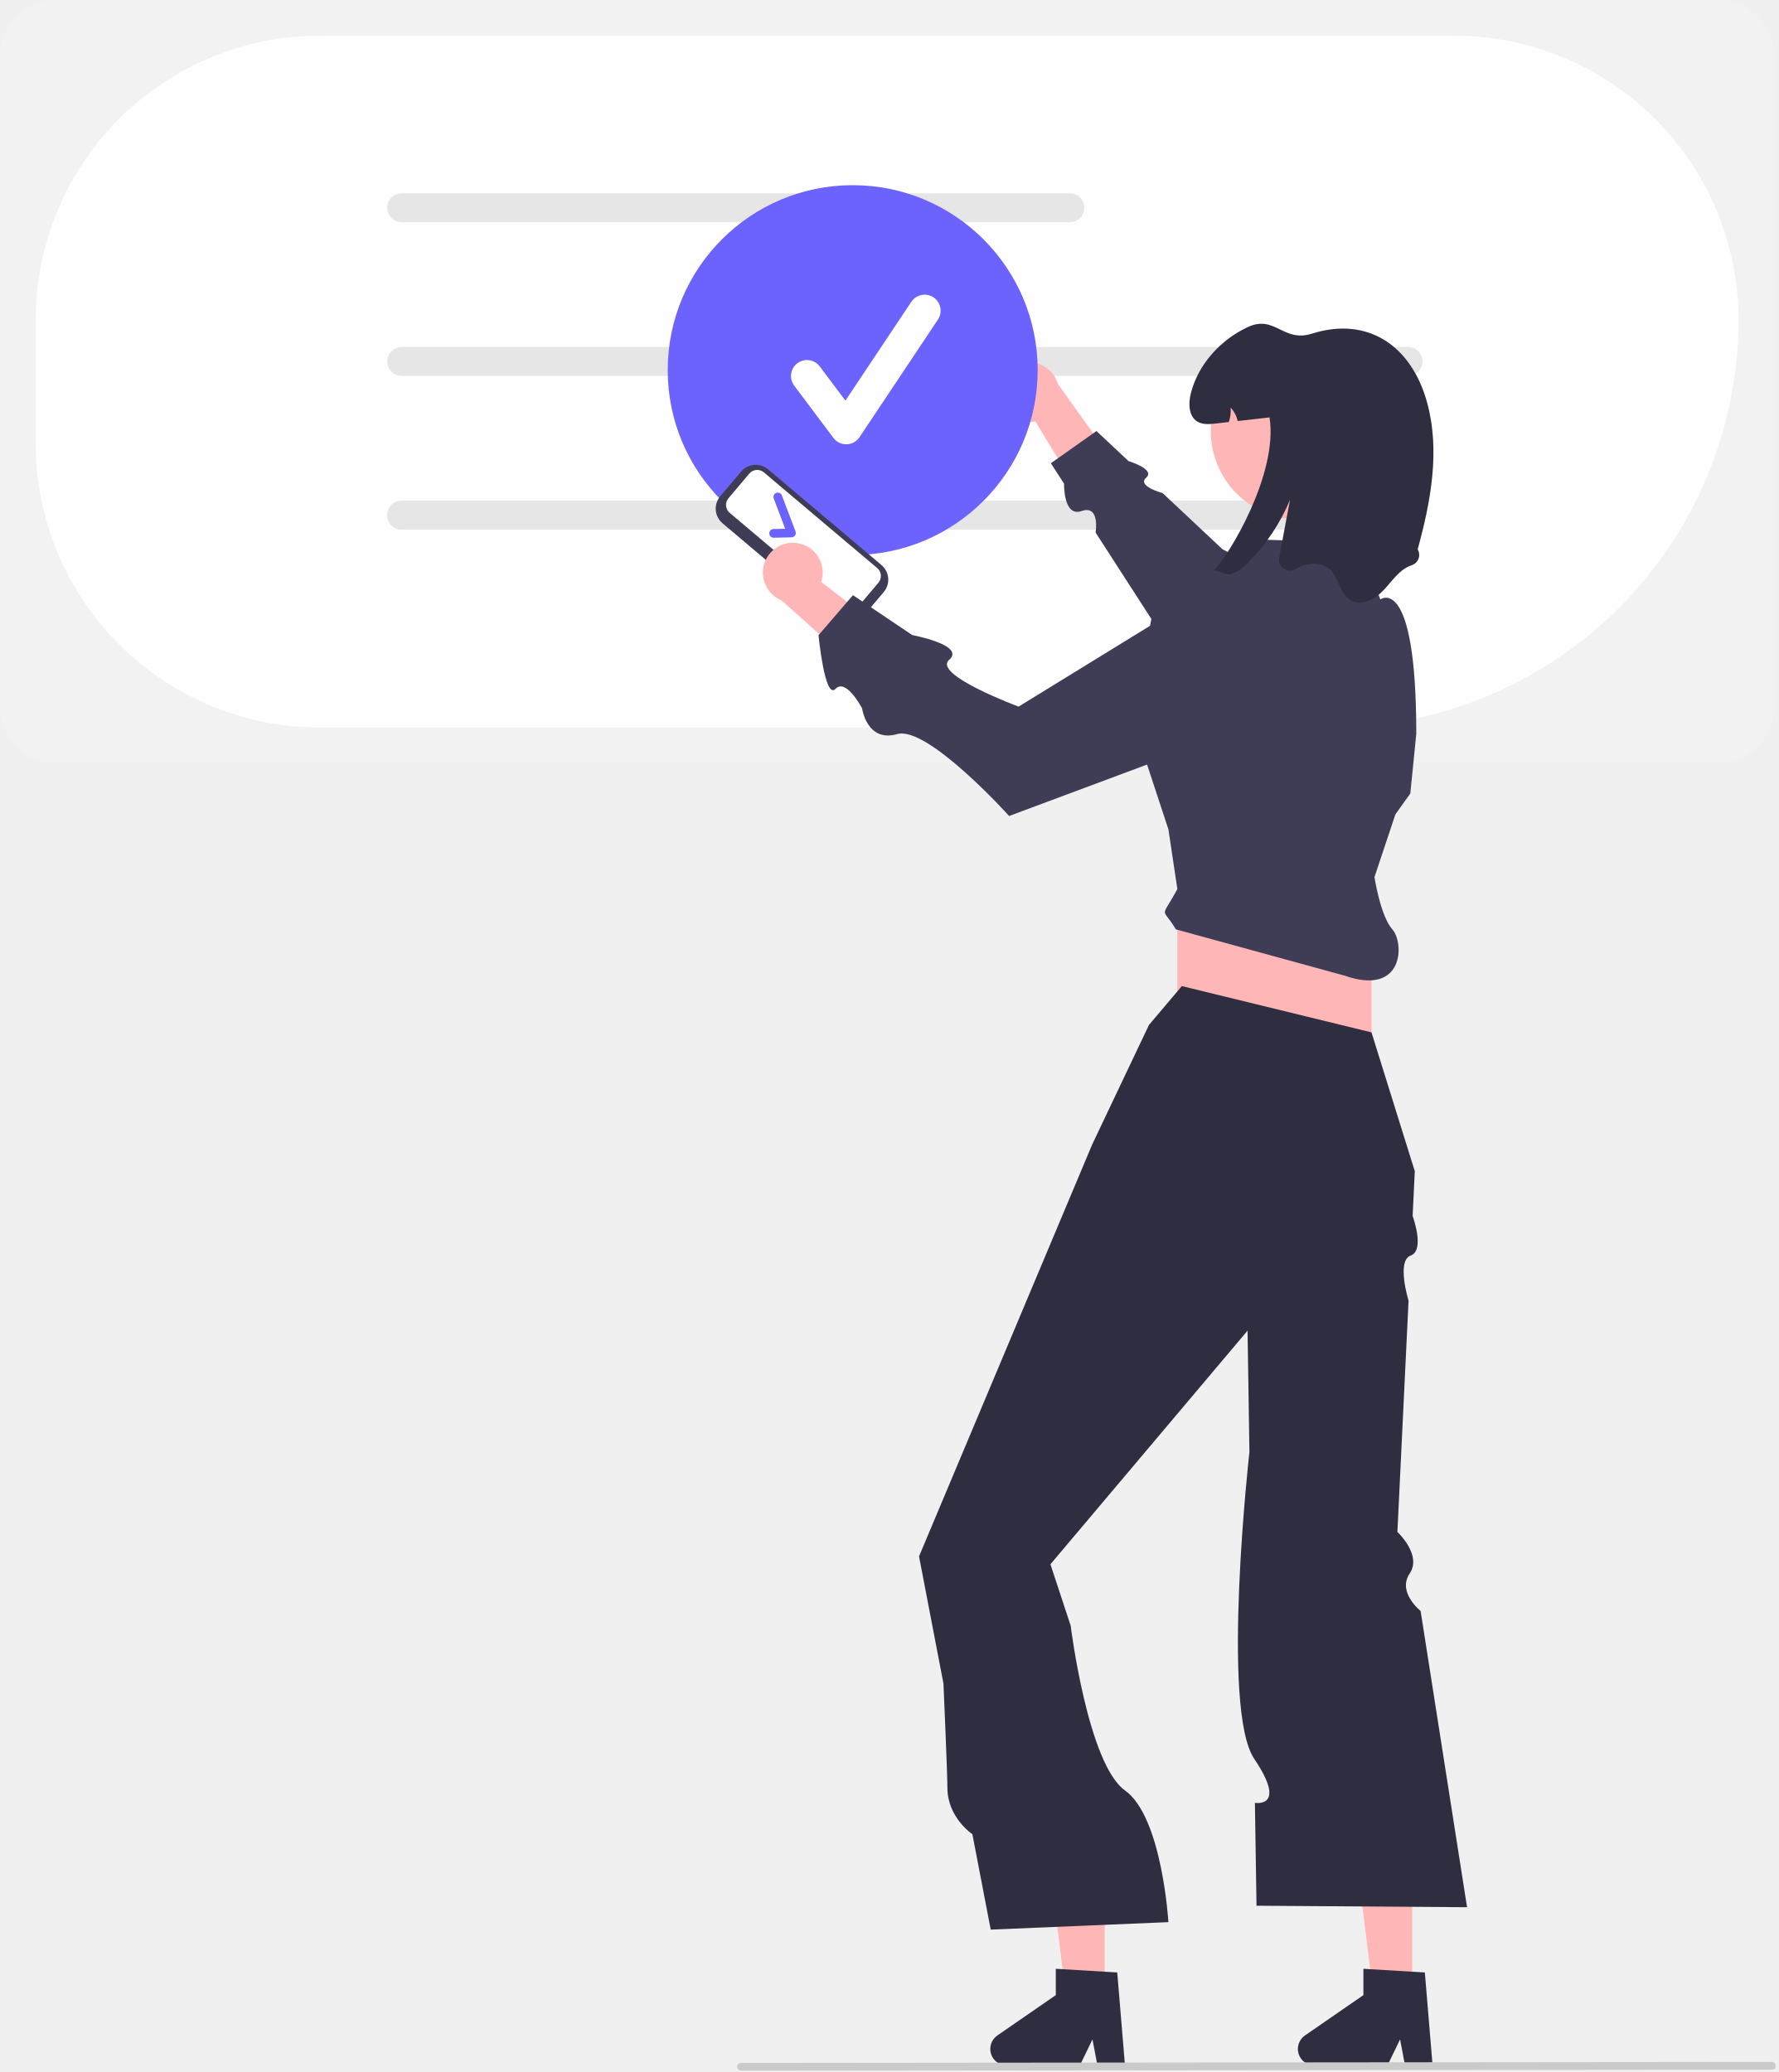
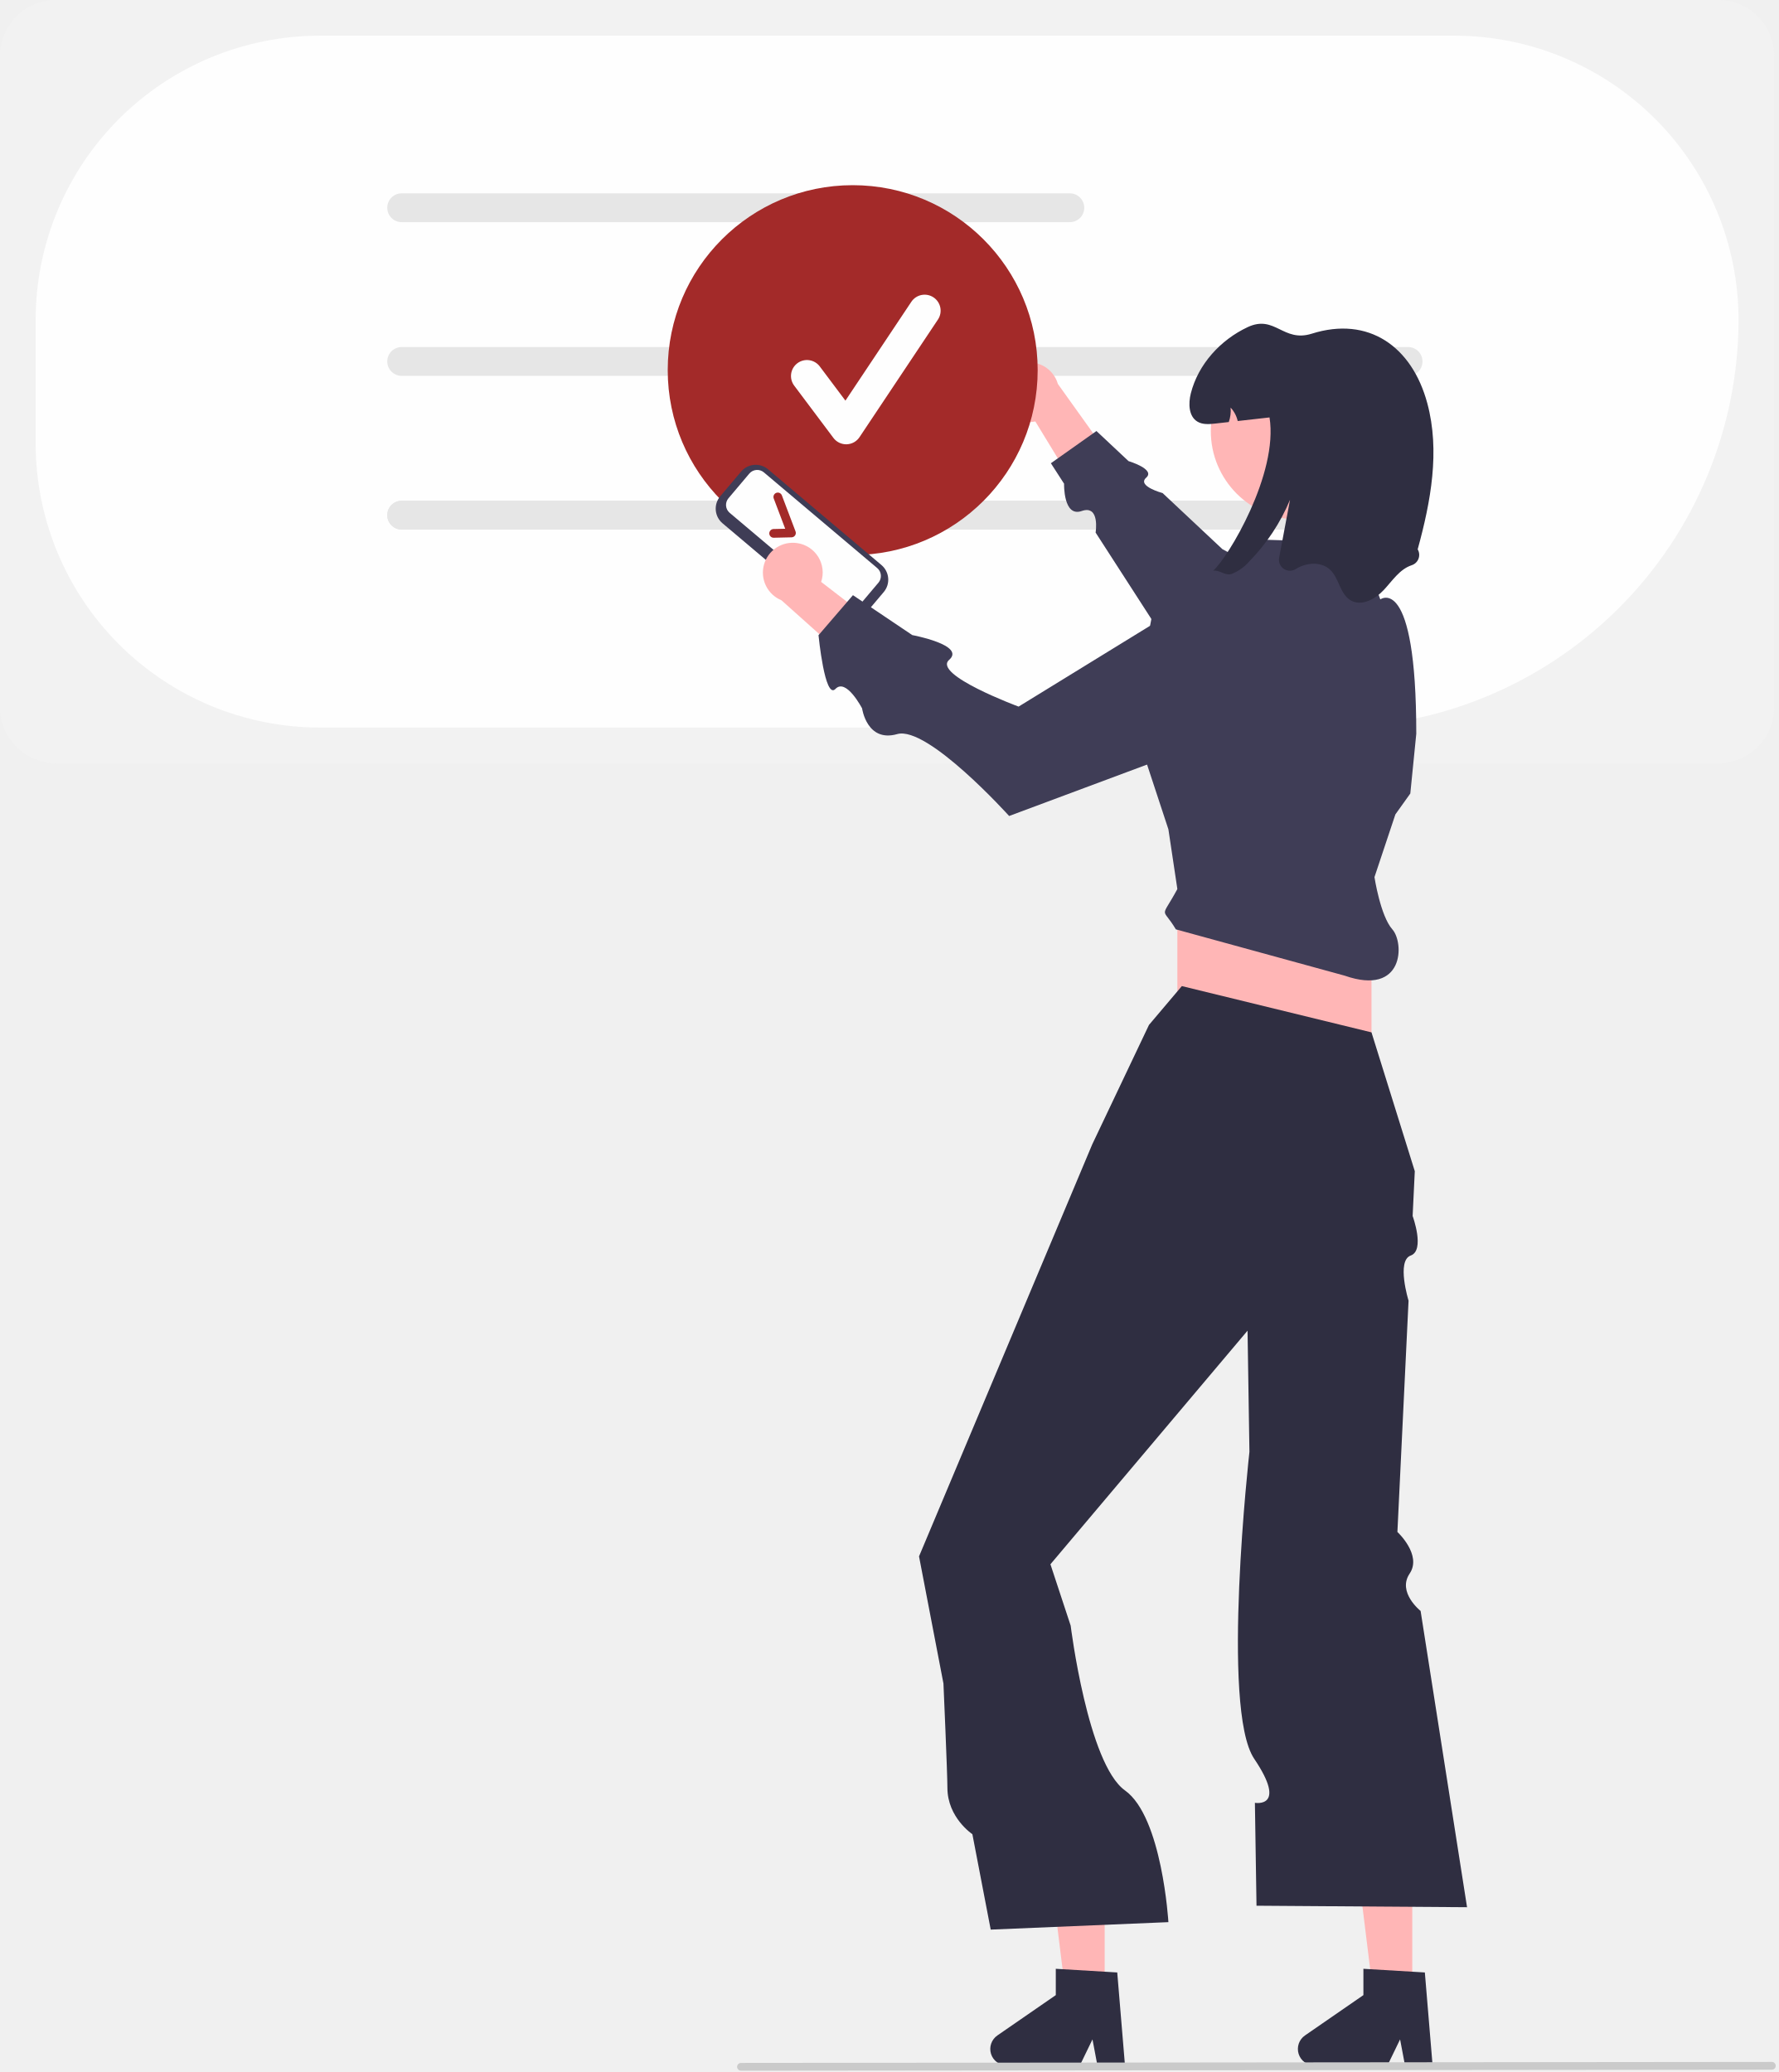
<svg xmlns="http://www.w3.org/2000/svg" width="544" height="634" viewBox="0 0 544 634" fill="none">
  <g clip-path="url(#clip0_196_10013)">
    <path d="M525.662 233.529H17.092C12.56 233.523 8.216 231.721 5.012 228.517C1.808 225.312 0.005 220.968 0 216.437V17.092C0.005 12.56 1.808 8.216 5.012 5.012C8.216 1.808 12.56 0.005 17.092 0H525.662C530.194 0.005 534.538 1.808 537.742 5.012C540.946 8.216 542.749 12.56 542.754 17.092V216.437C542.749 220.968 540.946 225.312 537.742 228.517C534.538 231.721 530.194 233.523 525.662 233.529Z" fill="#F2F2F2" />
    <path d="M407.052 222.627H97.82C74.776 222.601 52.684 213.436 36.39 197.142C20.095 180.847 10.93 158.755 10.904 135.711V97.826C10.93 74.783 20.095 52.69 36.39 36.396C52.684 20.102 74.776 10.936 97.82 10.91H444.937C467.981 10.936 490.073 20.102 506.368 36.396C522.662 52.69 531.827 74.783 531.853 97.826C531.816 130.914 518.655 162.636 495.259 186.033C471.862 209.429 440.14 222.59 407.052 222.627Z" fill="#FEFEFE" />
    <path d="M327.283 67.976H122.876C121.707 67.976 120.586 67.511 119.759 66.685C118.933 65.858 118.468 64.737 118.468 63.568C118.468 62.399 118.933 61.277 119.759 60.451C120.586 59.624 121.707 59.16 122.876 59.16H327.283C328.452 59.16 329.573 59.624 330.4 60.451C331.226 61.277 331.691 62.399 331.691 63.568C331.691 64.737 331.226 65.858 330.4 66.685C329.573 67.511 328.452 67.976 327.283 67.976Z" fill="#E6E6E6" />
    <path d="M430.757 115.006H122.876C121.707 115.006 120.586 114.542 119.759 113.715C118.933 112.889 118.468 111.768 118.468 110.598C118.468 109.429 118.933 108.308 119.759 107.482C120.586 106.655 121.707 106.19 122.876 106.19H430.757C431.926 106.19 433.047 106.655 433.874 107.482C434.7 108.308 435.165 109.429 435.165 110.598C435.165 111.768 434.7 112.889 433.874 113.715C433.047 114.542 431.926 115.006 430.757 115.006Z" fill="#E6E6E6" />
    <path d="M430.757 162.037H122.876C121.707 162.037 120.586 161.573 119.759 160.746C118.933 159.919 118.468 158.798 118.468 157.629C118.468 156.46 118.933 155.339 119.759 154.512C120.586 153.686 121.707 153.221 122.876 153.221H430.757C431.926 153.221 433.047 153.686 433.874 154.512C434.7 155.339 435.165 156.46 435.165 157.629C435.165 158.798 434.7 159.919 433.874 160.746C433.047 161.573 431.926 162.037 430.757 162.037Z" fill="#E6E6E6" />
    <path d="M430.757 162.037H122.876C121.707 162.037 120.586 161.573 119.759 160.746C118.933 159.919 118.468 158.798 118.468 157.629C118.468 156.46 118.933 155.339 119.759 154.512C120.586 153.686 121.707 153.221 122.876 153.221H430.757C431.926 153.221 433.047 153.686 433.874 154.512C434.7 155.339 435.165 156.46 435.165 157.629C435.165 158.798 434.7 159.919 433.874 160.746C433.047 161.573 431.926 162.037 430.757 162.037Z" fill="#E6E6E6" />
    <path d="M305.713 120.404C305.762 121.732 306.101 123.033 306.707 124.215C307.313 125.398 308.171 126.433 309.221 127.248C310.27 128.063 311.486 128.638 312.781 128.932C314.077 129.226 315.421 129.233 316.72 128.952L333.531 156.529L340.685 141.347L323.625 117.486C323.007 115.336 321.623 113.487 319.733 112.29C317.844 111.093 315.58 110.63 313.373 110.99C311.165 111.349 309.165 112.506 307.754 114.242C306.342 115.977 305.616 118.17 305.713 120.404H305.713Z" fill="#FFB6B6" />
    <path d="M431.865 199.44L373.932 168.017L355.659 150.873C355.659 150.873 347.715 148.746 350.639 146.163C353.563 143.58 345.231 141.089 345.231 141.089L335.421 131.886L321.482 141.748L325.516 148.002C325.516 148.002 325.239 158.354 330.91 156.362C336.581 154.371 335.164 162.957 335.164 162.957L369.014 215.428L431.865 199.44Z" fill="#3F3D56" />
-     <path d="M260.855 169.835C292.107 169.835 317.441 144.5 317.441 113.249C317.441 81.997 292.107 56.663 260.855 56.663C229.603 56.663 204.269 81.997 204.269 113.249C204.269 144.5 229.603 169.835 260.855 169.835Z" fill="#6C63FF" />
+     <path d="M260.855 169.835C292.107 169.835 317.441 144.5 317.441 113.249C317.441 81.997 292.107 56.663 260.855 56.663C229.603 56.663 204.269 81.997 204.269 113.249C204.269 144.5 229.603 169.835 260.855 169.835Z" fill="#A32A29" />
    <path d="M432.044 611.601H420.278L414.679 566.219H432.044V611.601Z" fill="#FFB6B6" />
    <path d="M438.254 631.986H429.816L428.31 624.02L424.453 631.986H402.074C401.002 631.986 399.957 631.644 399.093 631.008C398.229 630.372 397.591 629.477 397.271 628.453C396.952 627.429 396.969 626.33 397.318 625.315C397.668 624.301 398.333 623.426 399.216 622.816L417.087 610.474V602.42L435.884 603.542L438.254 631.986Z" fill="#2F2E41" />
    <path d="M337.942 611.601H326.176L320.577 566.219H337.942V611.601Z" fill="#FFB6B6" />
    <path d="M344.152 631.986H335.714L334.208 624.02L330.351 631.986H307.972C306.899 631.986 305.855 631.644 304.991 631.008C304.127 630.372 303.489 629.477 303.169 628.453C302.85 627.429 302.867 626.33 303.216 625.315C303.566 624.301 304.231 623.426 305.114 622.816L322.985 610.474V602.42L341.782 603.542L344.152 631.986Z" fill="#2F2E41" />
    <path d="M419.56 268.381H360.175V335.989H419.56V268.381Z" fill="#FFB6B6" />
    <path d="M361.545 301.728L351.496 313.605L334.137 350.15L290.398 454.219L281.147 476.228L288.618 515.135C288.618 515.135 289.827 542.546 289.827 547.033C289.827 556.169 297.468 561.232 297.468 561.232L303.074 590.43L357.434 588.146C357.434 588.146 355.537 555.961 344.152 547.843C332.767 539.724 327.533 497.414 327.533 497.414L321.346 478.642L381.645 407.164L382.034 432.149L382.222 444.243C382.222 444.243 373.392 522.899 383.685 538.164C393.979 553.428 383.895 551.633 383.895 551.633L384.386 583.121L448.795 583.578L434.586 492.922C434.586 492.922 427.37 487.225 431.231 481.498C435.091 475.771 427.489 468.758 427.489 468.758L430.899 397.985C430.899 397.985 427.124 385.761 431.564 384.172C436.005 382.583 432.147 372.07 432.147 372.07L432.807 358.372L419.56 315.889L361.545 301.728Z" fill="#2F2E41" />
    <path d="M420.473 268.381L426.869 249.195L431.437 242.8L433.264 224.528C433.264 175.193 422.259 183.408 422.259 183.408L415.905 166.057L386.67 165.143L367.941 182.959L352.409 188.44L346.327 220.042L357.434 253.764L360.175 272.036C354.946 281.688 355.389 277.122 359.718 284.37L411.337 298.531C429.609 304.926 429.609 288.481 425.945 284.37C422.282 280.258 420.473 268.381 420.473 268.381Z" fill="#3F3D56" />
    <path d="M397.511 159.01C412.479 159.01 424.613 146.876 424.613 131.908C424.613 116.939 412.479 104.805 397.511 104.805C382.542 104.805 370.408 116.939 370.408 131.908C370.408 146.876 382.542 159.01 397.511 159.01Z" fill="#FFB6B6" />
    <path d="M433.693 168.085C433.949 168.516 434.103 168.998 434.146 169.497C434.189 169.996 434.119 170.499 433.94 170.967C433.762 171.435 433.481 171.857 433.117 172.201C432.753 172.545 432.316 172.802 431.839 172.954C428.202 174.16 425.964 177.678 423.351 180.492C420.747 183.296 416.554 185.626 413.228 183.717C409.912 181.816 409.684 176.965 406.906 174.334C404.202 171.776 399.707 172.086 396.528 174.032L396.432 174.091C395.884 174.449 395.242 174.638 394.587 174.635C393.932 174.632 393.292 174.437 392.746 174.074C392.201 173.711 391.774 173.197 391.517 172.594C391.261 171.991 391.188 171.326 391.305 170.681C392.419 164.757 393.533 158.833 394.645 152.91C391.721 159.954 387.476 166.373 382.138 171.821C380.668 173.518 378.805 174.829 376.711 175.64C374.811 176.243 372.965 174.279 371.12 174.635C375.706 170.624 391.128 144.915 388.369 127.73C385.126 128.096 381.882 128.461 378.639 128.827C378.288 127.292 377.538 125.877 376.465 124.725C376.596 126.218 376.406 127.723 375.907 129.137C374.555 129.293 373.194 129.439 371.842 129.594C369.96 129.804 367.913 129.987 366.296 129C363.601 127.356 363.519 123.464 364.286 120.394C366.534 111.468 373.349 104.004 381.69 100.094C390.032 96.192 392.498 104.881 401.287 102.104C418.646 96.622 431.948 105.996 436.635 123.391C440.573 137.981 437.713 153.467 433.693 168.085Z" fill="#2F2E41" />
    <path d="M508.725 632.576H475.539L475.396 632.317C474.972 631.548 474.562 630.732 474.179 629.894C470.761 622.576 469.316 614.206 468.041 606.821L467.081 601.255C466.965 600.581 467.053 599.887 467.333 599.263C467.613 598.639 468.073 598.113 468.654 597.752C469.235 597.391 469.911 597.211 470.594 597.236C471.278 597.261 471.938 597.49 472.491 597.893C477.535 601.562 482.58 605.229 487.628 608.892C489.539 610.282 491.721 611.892 493.812 613.631C494.013 612.651 494.224 611.669 494.435 610.7C494.581 610.031 494.922 609.421 495.417 608.947C495.911 608.474 496.535 608.159 497.21 608.042C497.884 607.925 498.578 608.013 499.203 608.293C499.828 608.573 500.354 609.033 500.716 609.614L504.599 615.852C507.431 620.408 509.93 624.897 509.421 629.739C509.424 629.798 509.419 629.857 509.408 629.915C509.306 630.71 509.117 631.492 508.844 632.246L508.725 632.576Z" fill="#F0F0F0" />
    <path d="M542.035 633.294L226.677 633.601C226.363 633.6 226.061 633.474 225.839 633.25C225.617 633.027 225.493 632.725 225.493 632.411C225.493 632.096 225.617 631.794 225.839 631.571C226.061 631.348 226.363 631.221 226.677 631.22L542.035 630.913C542.35 630.914 542.651 631.04 542.873 631.263C543.095 631.487 543.22 631.789 543.22 632.103C543.22 632.418 543.095 632.72 542.873 632.943C542.651 633.166 542.35 633.292 542.035 633.294Z" fill="#CACACA" />
    <path d="M255.711 189.409L221.023 160.115C219.837 159.112 219.098 157.679 218.968 156.131C218.837 154.583 219.326 153.047 220.327 151.859L226.711 144.299C227.715 143.113 229.148 142.374 230.696 142.243C232.243 142.113 233.78 142.602 234.968 143.603L269.656 172.897C270.841 173.9 271.581 175.333 271.711 176.881C271.842 178.429 271.353 179.965 270.352 181.153L263.967 188.713C262.964 189.899 261.531 190.638 259.983 190.768C258.435 190.899 256.899 190.41 255.711 189.409Z" fill="#3F3D56" />
    <path d="M222.843 152.468C222.304 153.108 222.04 153.936 222.111 154.77C222.181 155.605 222.579 156.377 223.218 156.918L257.906 186.211C258.546 186.751 259.374 187.014 260.209 186.944C261.043 186.874 261.815 186.475 262.356 185.836L268.74 178.276C269.279 177.636 269.543 176.808 269.472 175.974C269.402 175.14 269.004 174.368 268.365 173.827L233.677 144.533C233.037 143.994 232.209 143.73 231.375 143.801C230.541 143.871 229.768 144.269 229.228 144.908L222.843 152.468Z" fill="#FEFEFE" />
-     <path d="M243.207 163.856C243.087 164.025 242.929 164.163 242.746 164.26C242.563 164.356 242.36 164.409 242.153 164.414L236.703 164.539C236.528 164.543 236.353 164.513 236.19 164.449C236.027 164.386 235.878 164.291 235.751 164.17C235.624 164.049 235.523 163.904 235.452 163.744C235.381 163.584 235.343 163.411 235.339 163.236C235.335 163.061 235.365 162.887 235.429 162.724C235.492 162.56 235.587 162.411 235.708 162.285C235.829 162.158 235.973 162.056 236.134 161.986C236.294 161.915 236.466 161.876 236.641 161.872L240.207 161.79L236.696 152.525C236.571 152.194 236.583 151.828 236.729 151.506C236.874 151.184 237.141 150.933 237.471 150.808C237.801 150.683 238.168 150.694 238.49 150.839C238.812 150.983 239.064 151.25 239.19 151.58L243.369 162.608C243.445 162.807 243.472 163.022 243.447 163.234C243.423 163.446 243.348 163.649 243.229 163.826L243.207 163.856Z" fill="#6C63FF" />
+     <path d="M243.207 163.856C243.087 164.025 242.929 164.163 242.746 164.26C242.563 164.356 242.36 164.409 242.153 164.414L236.703 164.539C236.528 164.543 236.353 164.513 236.19 164.449C236.027 164.386 235.878 164.291 235.751 164.17C235.624 164.049 235.523 163.904 235.452 163.744C235.381 163.584 235.343 163.411 235.339 163.236C235.335 163.061 235.365 162.887 235.429 162.724C235.492 162.56 235.587 162.411 235.708 162.285C235.829 162.158 235.973 162.056 236.134 161.986C236.294 161.915 236.466 161.876 236.641 161.872L240.207 161.79L236.696 152.525C236.571 152.194 236.583 151.828 236.729 151.506C236.874 151.184 237.141 150.933 237.471 150.808C237.801 150.683 238.168 150.694 238.49 150.839C238.812 150.983 239.064 151.25 239.19 151.58L243.369 162.608C243.445 162.807 243.472 163.022 243.447 163.234C243.423 163.446 243.348 163.649 243.229 163.826L243.207 163.856Z" fill="#A32A29" />
    <path d="M243.906 166.185C245.221 166.378 246.477 166.857 247.587 167.588C248.696 168.319 249.632 169.285 250.328 170.416C251.024 171.548 251.463 172.819 251.615 174.139C251.767 175.459 251.627 176.796 251.206 178.056L276.792 197.766L260.922 203.227L239.058 183.673C236.988 182.826 235.3 181.248 234.316 179.24C233.331 177.231 233.117 174.931 233.714 172.776C234.312 170.62 235.68 168.758 237.558 167.544C239.437 166.329 241.695 165.846 243.906 166.185L243.906 166.185Z" fill="#FFB6B6" />
    <path d="M377.115 175.93L311.606 216.208C311.606 216.208 285.193 206.435 290.355 201.911C295.517 197.387 279.084 194.328 279.084 194.328L260.931 182.115L250.397 194.357C250.397 194.357 252.316 214.242 255.582 210.799C258.848 207.356 263.73 216.762 263.73 216.762C263.73 216.762 265.172 227.264 274.469 224.621C283.765 221.979 308.711 249.682 308.711 249.682L389.333 219.613L377.115 175.93Z" fill="#3F3D56" />
    <path d="M258.865 135.947C258.106 135.947 257.357 135.771 256.677 135.431C255.998 135.091 255.407 134.598 254.952 133.99L242.954 117.993C242.568 117.479 242.288 116.894 242.129 116.272C241.969 115.649 241.934 115.002 242.025 114.366C242.116 113.73 242.331 113.118 242.658 112.565C242.986 112.012 243.418 111.53 243.932 111.144C244.97 110.366 246.275 110.032 247.559 110.215C248.195 110.306 248.807 110.521 249.36 110.849C249.913 111.176 250.396 111.609 250.781 112.123L258.63 122.588L278.791 92.348C279.51 91.268 280.63 90.519 281.902 90.264C283.174 90.01 284.495 90.271 285.575 90.991C286.654 91.711 287.404 92.83 287.658 94.102C287.913 95.374 287.651 96.696 286.932 97.775L262.936 133.769C262.502 134.42 261.918 134.957 261.233 135.336C260.549 135.715 259.783 135.924 259.001 135.946C258.956 135.947 258.91 135.947 258.865 135.947Z" fill="#FEFEFE" />
  </g>
  <defs>
    <clipPath id="clip0_196_10013">
      <rect width="543.219" height="633.601" fill="white" />
    </clipPath>
  </defs>
</svg>
